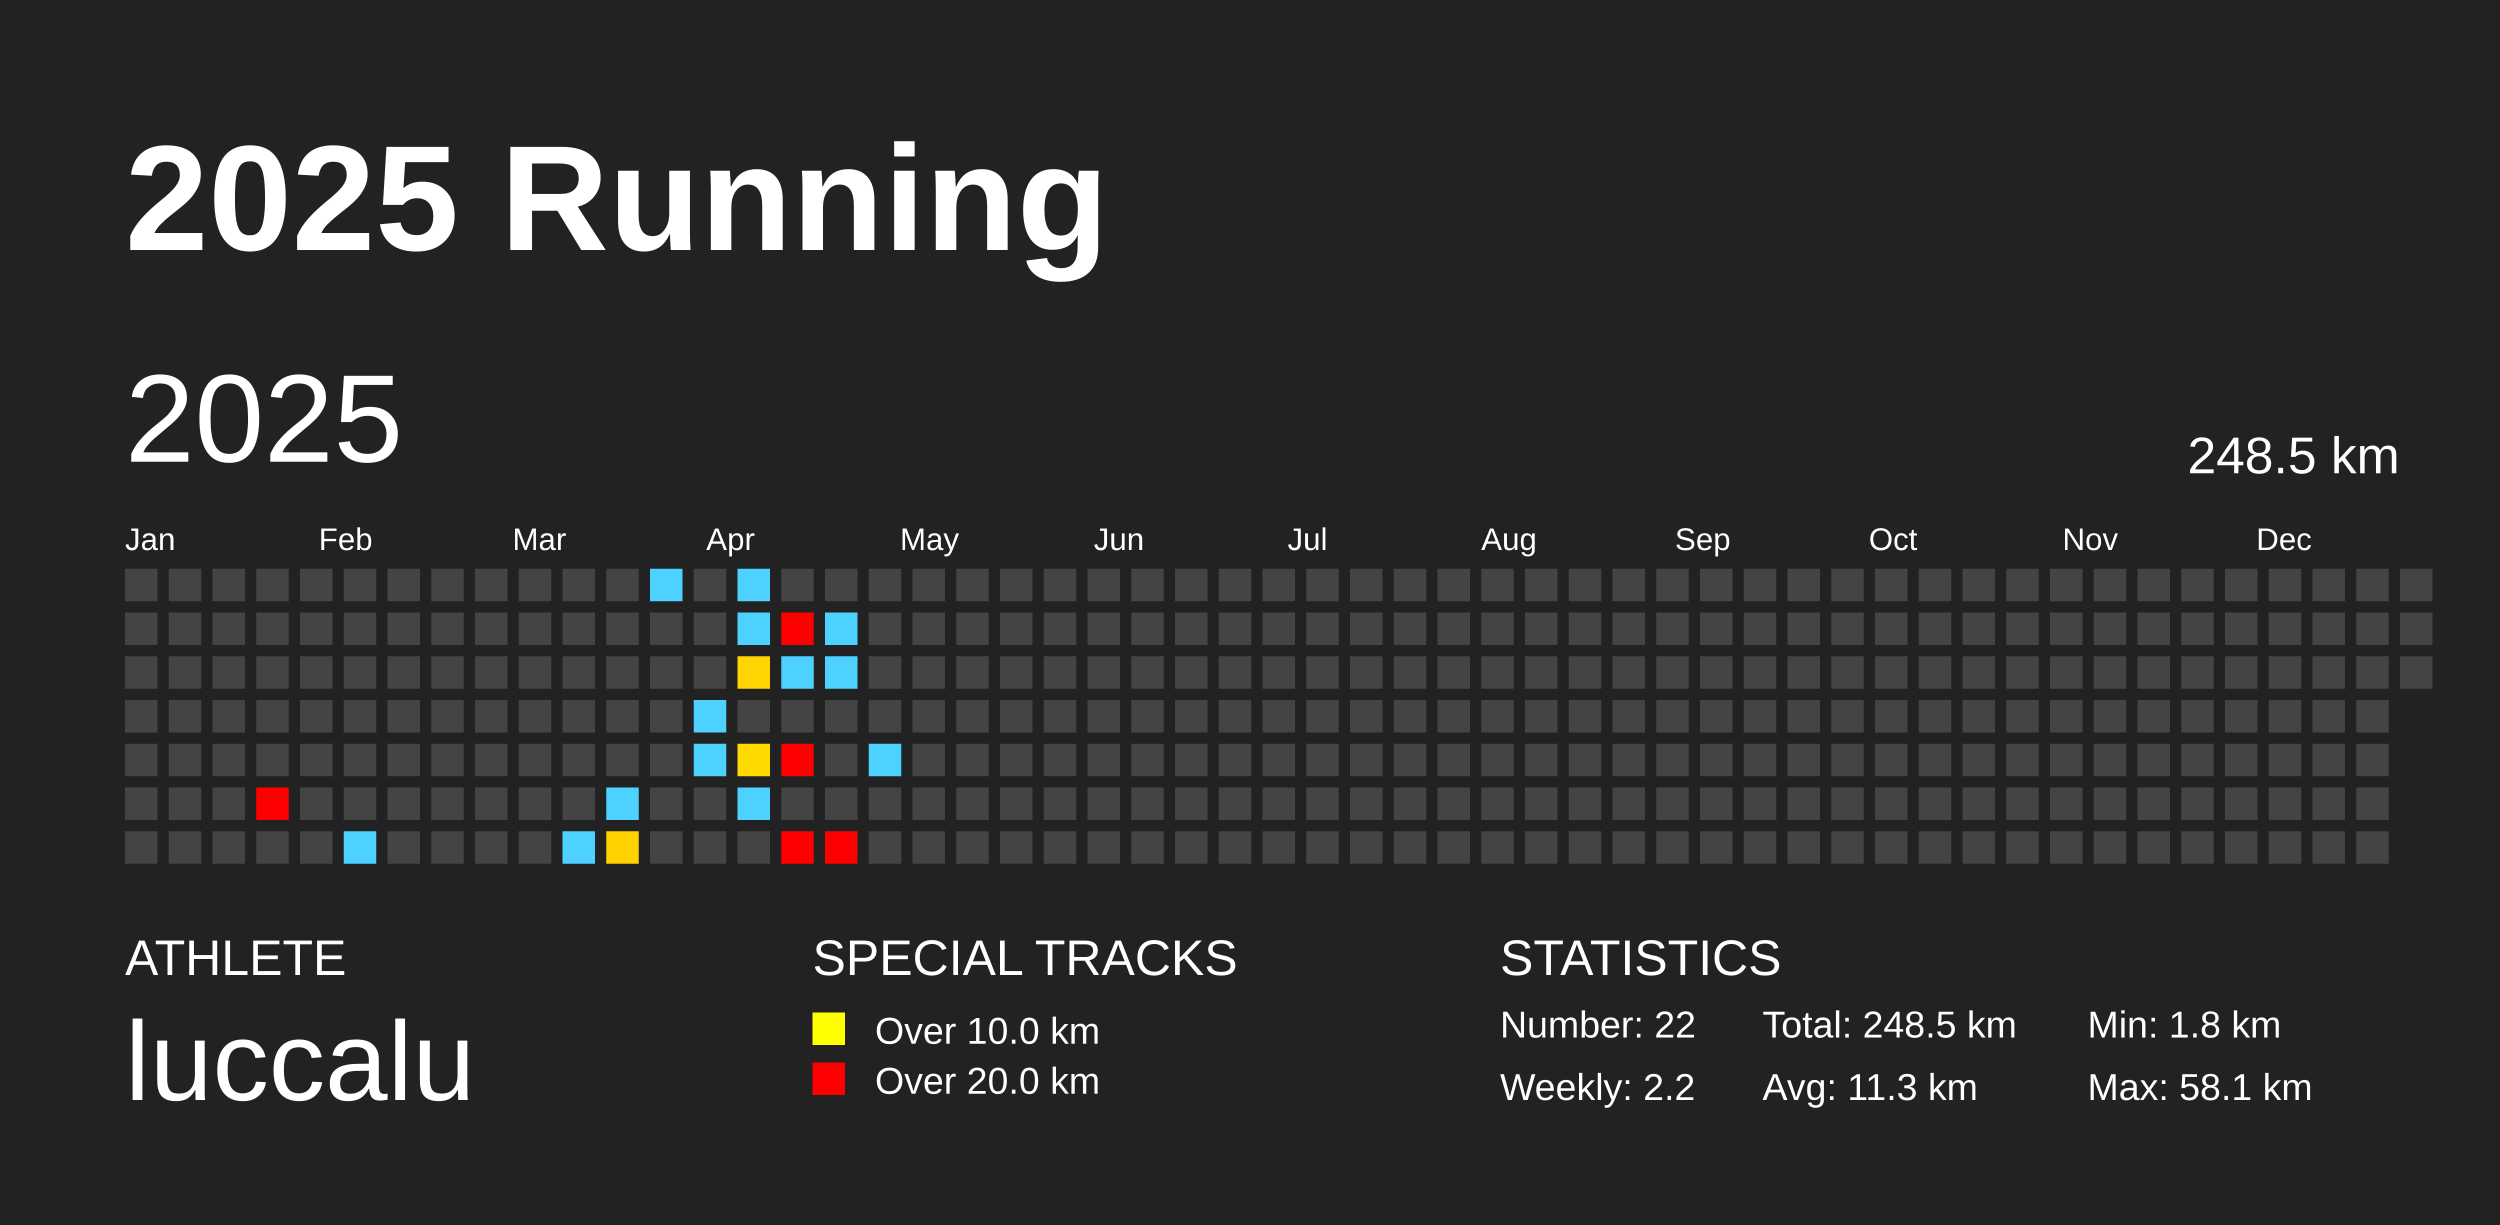
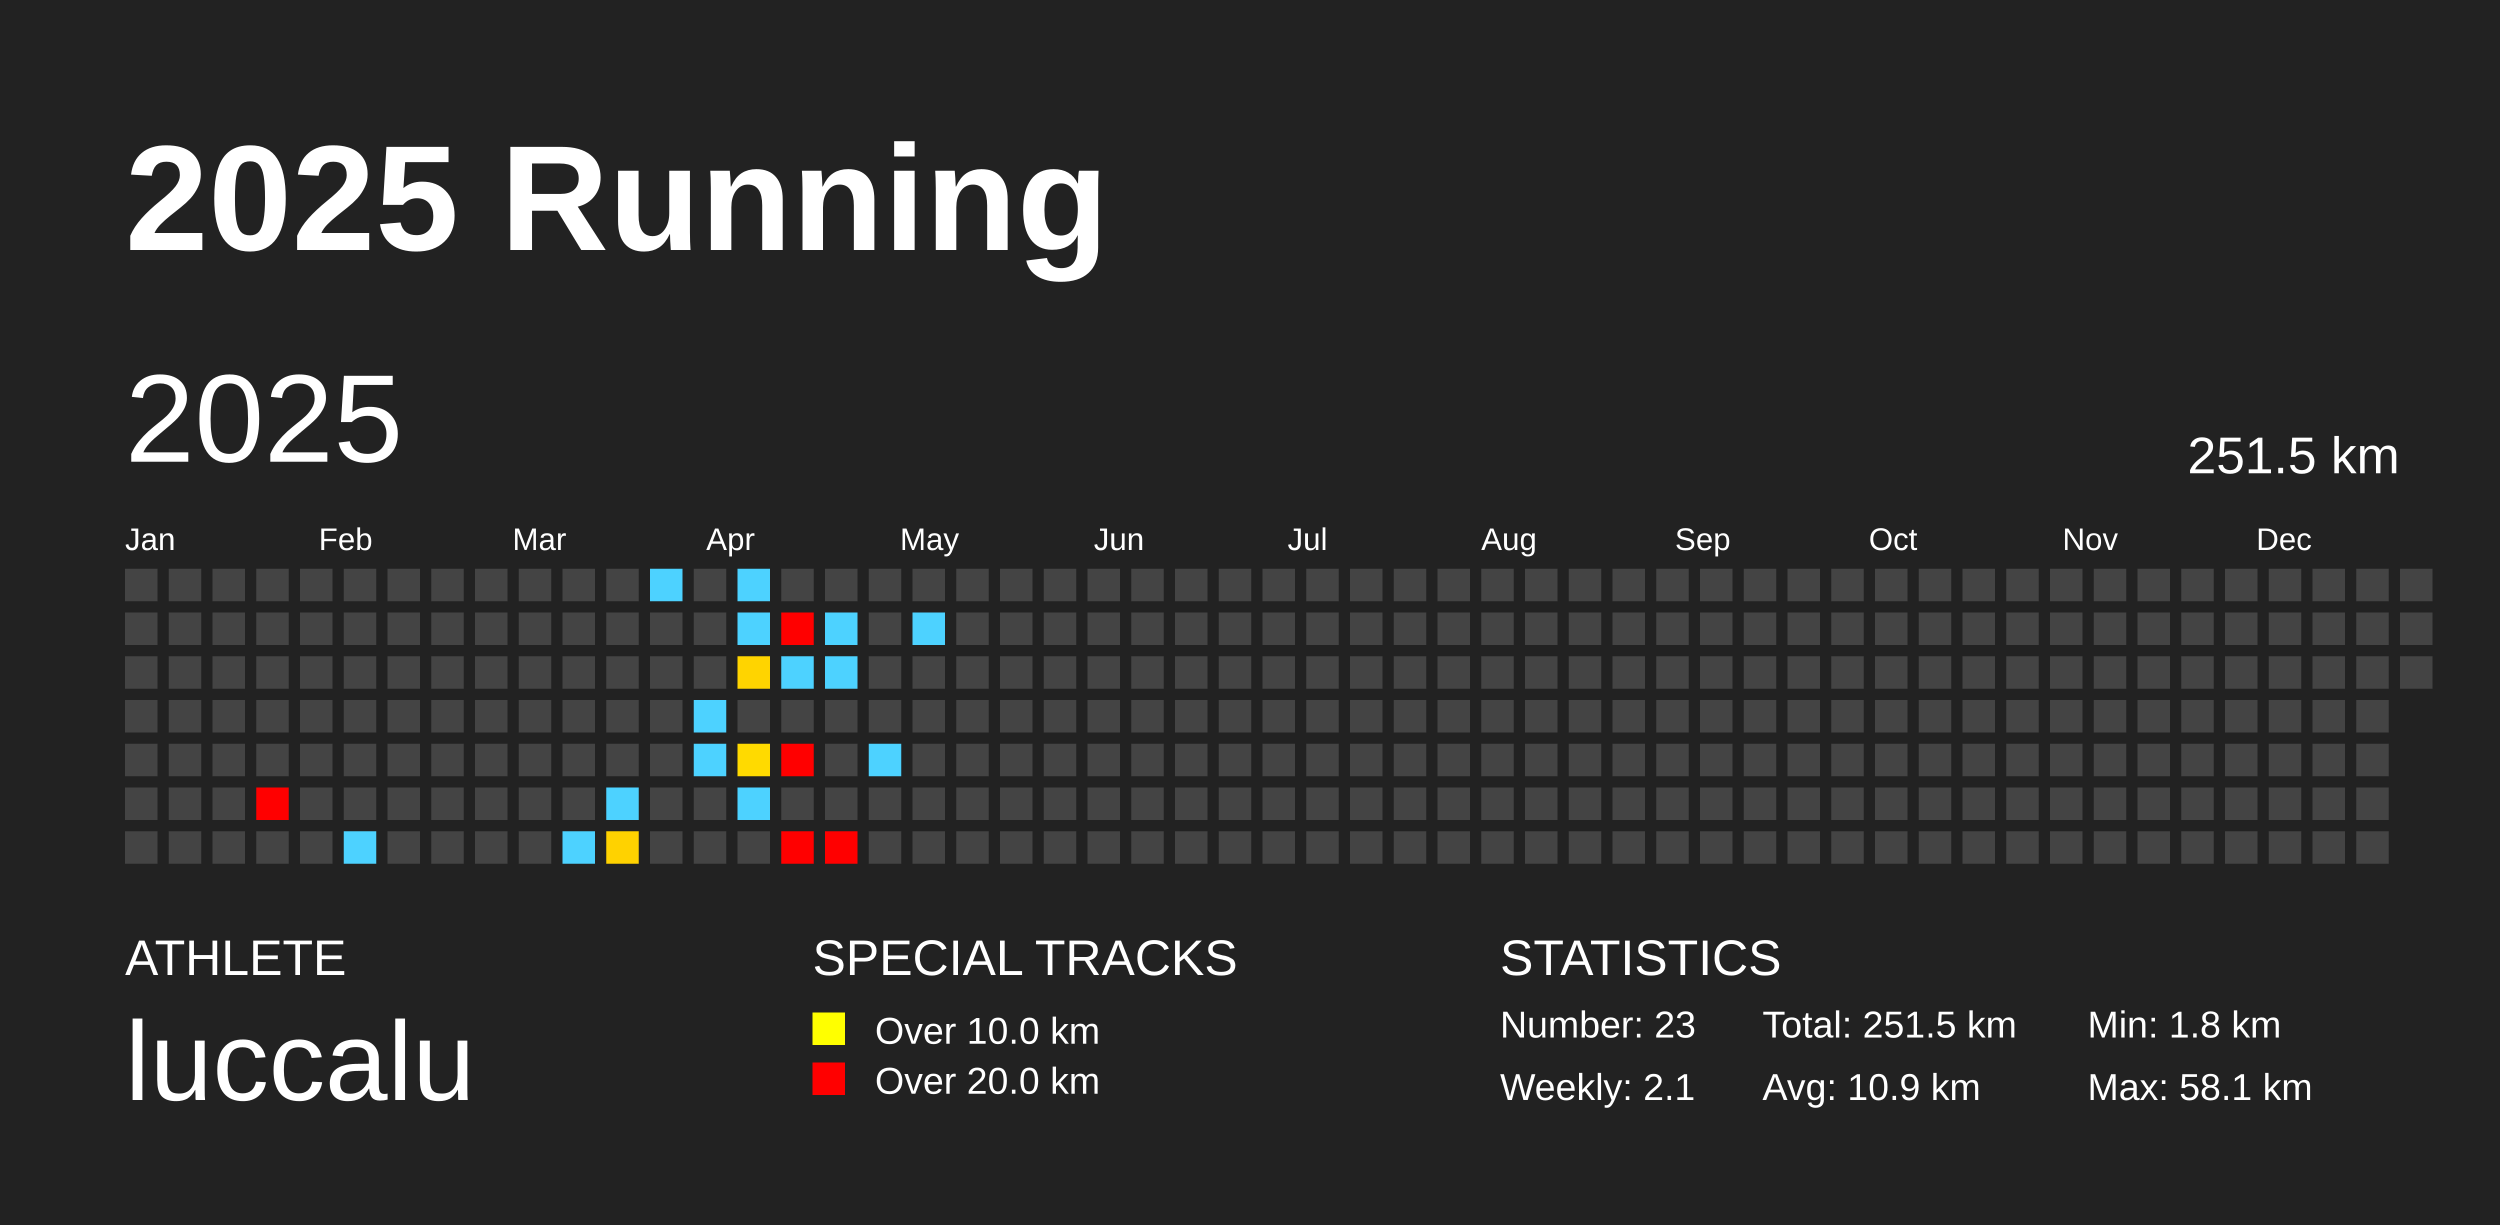
<svg xmlns="http://www.w3.org/2000/svg" baseProfile="full" height="98mm" version="1.1" viewBox="0,0,200,98" width="200mm">
  <defs />
  <rect fill="#222222" height="98" width="200" x="0" y="0" />
  <text fill="#FFFFFF" style="font-size:12px; font-family:Arial; font-weight:bold;" x="10" y="20">2025 Running</text>
  <text fill="#FFFFFF" style="font-size:4px; font-family:Arial" x="10" y="78">ATHLETE</text>
  <text fill="#FFFFFF" style="font-size:9px; font-family:Arial" x="10" y="88">luccalu</text>
  <text fill="#FFFFFF" style="font-size:4px; font-family:Arial" x="65" y="78">SPECIAL TRACKS</text>
  <rect fill="yellow" height="2.6" width="2.6" x="65" y="81" />
  <text fill="#FFFFFF" style="font-size:3px; font-family:Arial" x="70" y="83.5">Over 10.0 km</text>
  <rect fill="red" height="2.6" width="2.6" x="65" y="85" />
  <text fill="#FFFFFF" style="font-size:3px; font-family:Arial" x="70" y="87.5">Over 20.0 km</text>
  <text fill="#FFFFFF" style="font-size:4px; font-family:Arial" x="120" y="78">STATISTICS</text>
-   <text fill="#FFFFFF" style="font-size:3px; font-family:Arial" x="120" y="83">Number: 22</text>
-   <text fill="#FFFFFF" style="font-size:3px; font-family:Arial" x="120" y="88">Weekly: 2.2</text>
-   <text fill="#FFFFFF" style="font-size:3px; font-family:Arial" x="141" y="83">Total: 248.5 km</text>
-   <text fill="#FFFFFF" style="font-size:3px; font-family:Arial" x="141" y="88">Avg: 11.3 km</text>
+   <text fill="#FFFFFF" style="font-size:3px; font-family:Arial" x="120" y="83">Number: 23</text>
+   <text fill="#FFFFFF" style="font-size:3px; font-family:Arial" x="120" y="88">Weekly: 2.1</text>
+   <text fill="#FFFFFF" style="font-size:3px; font-family:Arial" x="141" y="83">Total: 251.5 km</text>
+   <text fill="#FFFFFF" style="font-size:3px; font-family:Arial" x="141" y="88">Avg: 10.9 km</text>
  <text fill="#FFFFFF" style="font-size:3px; font-family:Arial" x="167" y="83">Min: 1.8 km</text>
  <text fill="#FFFFFF" style="font-size:3px; font-family:Arial" x="167" y="88">Max: 58.1 km</text>
  <text dominant-baseline="hanging" fill="#FFFFFF" style="font-size:10.0px; font-family:Arial;" x="10" y="30">2025</text>
-   <text dominant-baseline="hanging" fill="#FFFFFF" style="font-size:4.125px; font-family:Arial;" x="175" y="35">248.5 km</text>
+   <text dominant-baseline="hanging" fill="#FFFFFF" style="font-size:4.125px; font-family:Arial;" x="175" y="35">251.5 km</text>
  <text fill="#FFFFFF" style="font-size:2.5px; font-family:Arial" x="10.0" y="44">Jan</text>
  <text fill="#FFFFFF" style="font-size:2.5px; font-family:Arial" x="25.5" y="44">Feb</text>
  <text fill="#FFFFFF" style="font-size:2.5px; font-family:Arial" x="41.0" y="44">Mar</text>
  <text fill="#FFFFFF" style="font-size:2.5px; font-family:Arial" x="56.5" y="44">Apr</text>
  <text fill="#FFFFFF" style="font-size:2.5px; font-family:Arial" x="72.0" y="44">May</text>
  <text fill="#FFFFFF" style="font-size:2.5px; font-family:Arial" x="87.5" y="44">Jun</text>
  <text fill="#FFFFFF" style="font-size:2.5px; font-family:Arial" x="103.0" y="44">Jul</text>
  <text fill="#FFFFFF" style="font-size:2.5px; font-family:Arial" x="118.5" y="44">Aug</text>
  <text fill="#FFFFFF" style="font-size:2.5px; font-family:Arial" x="134.0" y="44">Sep</text>
  <text fill="#FFFFFF" style="font-size:2.5px; font-family:Arial" x="149.5" y="44">Oct</text>
  <text fill="#FFFFFF" style="font-size:2.5px; font-family:Arial" x="165.0" y="44">Nov</text>
  <text fill="#FFFFFF" style="font-size:2.5px; font-family:Arial" x="180.5" y="44">Dec</text>
  <rect fill="#444444" height="2.6" width="2.6" x="10.0" y="45.5" />
  <rect fill="#444444" height="2.6" width="2.6" x="10.0" y="49.0" />
  <rect fill="#444444" height="2.6" width="2.6" x="10.0" y="52.5" />
  <rect fill="#444444" height="2.6" width="2.6" x="10.0" y="56.0" />
  <rect fill="#444444" height="2.6" width="2.6" x="10.0" y="59.5" />
  <rect fill="#444444" height="2.6" width="2.6" x="10.0" y="63.0" />
  <rect fill="#444444" height="2.6" width="2.6" x="10.0" y="66.5" />
  <rect fill="#444444" height="2.6" width="2.6" x="13.5" y="45.5" />
  <rect fill="#444444" height="2.6" width="2.6" x="13.5" y="49.0" />
  <rect fill="#444444" height="2.6" width="2.6" x="13.5" y="52.5" />
  <rect fill="#444444" height="2.6" width="2.6" x="13.5" y="56.0" />
  <rect fill="#444444" height="2.6" width="2.6" x="13.5" y="59.5" />
  <rect fill="#444444" height="2.6" width="2.6" x="13.5" y="63.0" />
  <rect fill="#444444" height="2.6" width="2.6" x="13.5" y="66.5" />
  <rect fill="#444444" height="2.6" width="2.6" x="17.0" y="45.5" />
  <rect fill="#444444" height="2.6" width="2.6" x="17.0" y="49.0" />
  <rect fill="#444444" height="2.6" width="2.6" x="17.0" y="52.5" />
  <rect fill="#444444" height="2.6" width="2.6" x="17.0" y="56.0" />
  <rect fill="#444444" height="2.6" width="2.6" x="17.0" y="59.5" />
  <rect fill="#444444" height="2.6" width="2.6" x="17.0" y="63.0" />
  <rect fill="#444444" height="2.6" width="2.6" x="17.0" y="66.5" />
  <rect fill="#444444" height="2.6" width="2.6" x="20.5" y="45.5" />
  <rect fill="#444444" height="2.6" width="2.6" x="20.5" y="49.0" />
  <rect fill="#444444" height="2.6" width="2.6" x="20.5" y="52.5" />
  <rect fill="#444444" height="2.6" width="2.6" x="20.5" y="56.0" />
  <rect fill="#444444" height="2.6" width="2.6" x="20.5" y="59.5" />
  <rect fill="red" height="2.6" width="2.6" x="20.5" y="63.0" />
  <rect fill="#444444" height="2.6" width="2.6" x="20.5" y="66.5" />
  <rect fill="#444444" height="2.6" width="2.6" x="24.0" y="45.5" />
  <rect fill="#444444" height="2.6" width="2.6" x="24.0" y="49.0" />
  <rect fill="#444444" height="2.6" width="2.6" x="24.0" y="52.5" />
  <rect fill="#444444" height="2.6" width="2.6" x="24.0" y="56.0" />
  <rect fill="#444444" height="2.6" width="2.6" x="24.0" y="59.5" />
  <rect fill="#444444" height="2.6" width="2.6" x="24.0" y="63.0" />
  <rect fill="#444444" height="2.6" width="2.6" x="24.0" y="66.5" />
  <rect fill="#444444" height="2.6" width="2.6" x="27.5" y="45.5" />
  <rect fill="#444444" height="2.6" width="2.6" x="27.5" y="49.0" />
  <rect fill="#444444" height="2.6" width="2.6" x="27.5" y="52.5" />
  <rect fill="#444444" height="2.6" width="2.6" x="27.5" y="56.0" />
  <rect fill="#444444" height="2.6" width="2.6" x="27.5" y="59.5" />
  <rect fill="#444444" height="2.6" width="2.6" x="27.5" y="63.0" />
  <rect fill="#4dd2ff" height="2.6" width="2.6" x="27.5" y="66.5" />
  <rect fill="#444444" height="2.6" width="2.6" x="31.0" y="45.5" />
  <rect fill="#444444" height="2.6" width="2.6" x="31.0" y="49.0" />
  <rect fill="#444444" height="2.6" width="2.6" x="31.0" y="52.5" />
  <rect fill="#444444" height="2.6" width="2.6" x="31.0" y="56.0" />
  <rect fill="#444444" height="2.6" width="2.6" x="31.0" y="59.5" />
  <rect fill="#444444" height="2.6" width="2.6" x="31.0" y="63.0" />
  <rect fill="#444444" height="2.6" width="2.6" x="31.0" y="66.5" />
  <rect fill="#444444" height="2.6" width="2.6" x="34.5" y="45.5" />
  <rect fill="#444444" height="2.6" width="2.6" x="34.5" y="49.0" />
  <rect fill="#444444" height="2.6" width="2.6" x="34.5" y="52.5" />
  <rect fill="#444444" height="2.6" width="2.6" x="34.5" y="56.0" />
  <rect fill="#444444" height="2.6" width="2.6" x="34.5" y="59.5" />
  <rect fill="#444444" height="2.6" width="2.6" x="34.5" y="63.0" />
  <rect fill="#444444" height="2.6" width="2.6" x="34.5" y="66.5" />
  <rect fill="#444444" height="2.6" width="2.6" x="38.0" y="45.5" />
  <rect fill="#444444" height="2.6" width="2.6" x="38.0" y="49.0" />
  <rect fill="#444444" height="2.6" width="2.6" x="38.0" y="52.5" />
  <rect fill="#444444" height="2.6" width="2.6" x="38.0" y="56.0" />
  <rect fill="#444444" height="2.6" width="2.6" x="38.0" y="59.5" />
  <rect fill="#444444" height="2.6" width="2.6" x="38.0" y="63.0" />
  <rect fill="#444444" height="2.6" width="2.6" x="38.0" y="66.5" />
  <rect fill="#444444" height="2.6" width="2.6" x="41.5" y="45.5" />
  <rect fill="#444444" height="2.6" width="2.6" x="41.5" y="49.0" />
  <rect fill="#444444" height="2.6" width="2.6" x="41.5" y="52.5" />
  <rect fill="#444444" height="2.6" width="2.6" x="41.5" y="56.0" />
  <rect fill="#444444" height="2.6" width="2.6" x="41.5" y="59.5" />
  <rect fill="#444444" height="2.6" width="2.6" x="41.5" y="63.0" />
  <rect fill="#444444" height="2.6" width="2.6" x="41.5" y="66.5" />
  <rect fill="#444444" height="2.6" width="2.6" x="45.0" y="45.5" />
  <rect fill="#444444" height="2.6" width="2.6" x="45.0" y="49.0" />
  <rect fill="#444444" height="2.6" width="2.6" x="45.0" y="52.5" />
  <rect fill="#444444" height="2.6" width="2.6" x="45.0" y="56.0" />
  <rect fill="#444444" height="2.6" width="2.6" x="45.0" y="59.5" />
  <rect fill="#444444" height="2.6" width="2.6" x="45.0" y="63.0" />
  <rect fill="#4dd2ff" height="2.6" width="2.6" x="45.0" y="66.5" />
  <rect fill="#444444" height="2.6" width="2.6" x="48.5" y="45.5" />
  <rect fill="#444444" height="2.6" width="2.6" x="48.5" y="49.0" />
  <rect fill="#444444" height="2.6" width="2.6" x="48.5" y="52.5" />
  <rect fill="#444444" height="2.6" width="2.6" x="48.5" y="56.0" />
  <rect fill="#444444" height="2.6" width="2.6" x="48.5" y="59.5" />
  <rect fill="#4dd2ff" height="2.6" width="2.6" x="48.5" y="63.0" />
  <rect fill="#ffd200" height="2.6" width="2.6" x="48.5" y="66.5" />
  <rect fill="#4dd2ff" height="2.6" width="2.6" x="52.0" y="45.5" />
  <rect fill="#444444" height="2.6" width="2.6" x="52.0" y="49.0" />
  <rect fill="#444444" height="2.6" width="2.6" x="52.0" y="52.5" />
  <rect fill="#444444" height="2.6" width="2.6" x="52.0" y="56.0" />
  <rect fill="#444444" height="2.6" width="2.6" x="52.0" y="59.5" />
  <rect fill="#444444" height="2.6" width="2.6" x="52.0" y="63.0" />
  <rect fill="#444444" height="2.6" width="2.6" x="52.0" y="66.5" />
  <rect fill="#444444" height="2.6" width="2.6" x="55.5" y="45.5" />
  <rect fill="#444444" height="2.6" width="2.6" x="55.5" y="49.0" />
  <rect fill="#444444" height="2.6" width="2.6" x="55.5" y="52.5" />
  <rect fill="#4dd2ff" height="2.6" width="2.6" x="55.5" y="56.0" />
  <rect fill="#4dd2ff" height="2.6" width="2.6" x="55.5" y="59.5" />
  <rect fill="#444444" height="2.6" width="2.6" x="55.5" y="63.0" />
  <rect fill="#444444" height="2.6" width="2.6" x="55.5" y="66.5" />
  <rect fill="#4dd2ff" height="2.6" width="2.6" x="59.0" y="45.5" />
  <rect fill="#4dd2ff" height="2.6" width="2.6" x="59.0" y="49.0" />
  <rect fill="#ffd400" height="2.6" width="2.6" x="59.0" y="52.5" />
  <rect fill="#444444" height="2.6" width="2.6" x="59.0" y="56.0" />
  <rect fill="#ffda00" height="2.6" width="2.6" x="59.0" y="59.5" />
  <rect fill="#4dd2ff" height="2.6" width="2.6" x="59.0" y="63.0" />
  <rect fill="#444444" height="2.6" width="2.6" x="59.0" y="66.5" />
  <rect fill="#444444" height="2.6" width="2.6" x="62.5" y="45.5" />
  <rect fill="red" height="2.6" width="2.6" x="62.5" y="49.0" />
  <rect fill="#4dd2ff" height="2.6" width="2.6" x="62.5" y="52.5" />
  <rect fill="#444444" height="2.6" width="2.6" x="62.5" y="56.0" />
  <rect fill="red" height="2.6" width="2.6" x="62.5" y="59.5" />
  <rect fill="#444444" height="2.6" width="2.6" x="62.5" y="63.0" />
  <rect fill="red" height="2.6" width="2.6" x="62.5" y="66.5" />
  <rect fill="#444444" height="2.6" width="2.6" x="66.0" y="45.5" />
  <rect fill="#4dd2ff" height="2.6" width="2.6" x="66.0" y="49.0" />
  <rect fill="#4dd2ff" height="2.6" width="2.6" x="66.0" y="52.5" />
  <rect fill="#444444" height="2.6" width="2.6" x="66.0" y="56.0" />
  <rect fill="#444444" height="2.6" width="2.6" x="66.0" y="59.5" />
  <rect fill="#444444" height="2.6" width="2.6" x="66.0" y="63.0" />
  <rect fill="red" height="2.6" width="2.6" x="66.0" y="66.5" />
  <rect fill="#444444" height="2.6" width="2.6" x="69.5" y="45.5" />
  <rect fill="#444444" height="2.6" width="2.6" x="69.5" y="49.0" />
  <rect fill="#444444" height="2.6" width="2.6" x="69.5" y="52.5" />
  <rect fill="#444444" height="2.6" width="2.6" x="69.5" y="56.0" />
  <rect fill="#4dd2ff" height="2.6" width="2.6" x="69.5" y="59.5" />
  <rect fill="#444444" height="2.6" width="2.6" x="69.5" y="63.0" />
  <rect fill="#444444" height="2.6" width="2.6" x="69.5" y="66.5" />
  <rect fill="#444444" height="2.6" width="2.6" x="73.0" y="45.5" />
-   <rect fill="#444444" height="2.6" width="2.6" x="73.0" y="49.0" />
+   <rect fill="#4dd2ff" height="2.6" width="2.6" x="73.0" y="49.0" />
  <rect fill="#444444" height="2.6" width="2.6" x="73.0" y="52.5" />
  <rect fill="#444444" height="2.6" width="2.6" x="73.0" y="56.0" />
  <rect fill="#444444" height="2.6" width="2.6" x="73.0" y="59.5" />
  <rect fill="#444444" height="2.6" width="2.6" x="73.0" y="63.0" />
  <rect fill="#444444" height="2.6" width="2.6" x="73.0" y="66.5" />
  <rect fill="#444444" height="2.6" width="2.6" x="76.5" y="45.5" />
  <rect fill="#444444" height="2.6" width="2.6" x="76.5" y="49.0" />
  <rect fill="#444444" height="2.6" width="2.6" x="76.5" y="52.5" />
  <rect fill="#444444" height="2.6" width="2.6" x="76.5" y="56.0" />
  <rect fill="#444444" height="2.6" width="2.6" x="76.5" y="59.5" />
  <rect fill="#444444" height="2.6" width="2.6" x="76.5" y="63.0" />
  <rect fill="#444444" height="2.6" width="2.6" x="76.5" y="66.5" />
  <rect fill="#444444" height="2.6" width="2.6" x="80.0" y="45.5" />
  <rect fill="#444444" height="2.6" width="2.6" x="80.0" y="49.0" />
  <rect fill="#444444" height="2.6" width="2.6" x="80.0" y="52.5" />
  <rect fill="#444444" height="2.6" width="2.6" x="80.0" y="56.0" />
  <rect fill="#444444" height="2.6" width="2.6" x="80.0" y="59.5" />
  <rect fill="#444444" height="2.6" width="2.6" x="80.0" y="63.0" />
  <rect fill="#444444" height="2.6" width="2.6" x="80.0" y="66.5" />
  <rect fill="#444444" height="2.6" width="2.6" x="83.5" y="45.5" />
  <rect fill="#444444" height="2.6" width="2.6" x="83.5" y="49.0" />
  <rect fill="#444444" height="2.6" width="2.6" x="83.5" y="52.5" />
  <rect fill="#444444" height="2.6" width="2.6" x="83.5" y="56.0" />
  <rect fill="#444444" height="2.6" width="2.6" x="83.5" y="59.5" />
  <rect fill="#444444" height="2.6" width="2.6" x="83.5" y="63.0" />
  <rect fill="#444444" height="2.6" width="2.6" x="83.5" y="66.5" />
  <rect fill="#444444" height="2.6" width="2.6" x="87.0" y="45.5" />
  <rect fill="#444444" height="2.6" width="2.6" x="87.0" y="49.0" />
  <rect fill="#444444" height="2.6" width="2.6" x="87.0" y="52.5" />
  <rect fill="#444444" height="2.6" width="2.6" x="87.0" y="56.0" />
  <rect fill="#444444" height="2.6" width="2.6" x="87.0" y="59.5" />
  <rect fill="#444444" height="2.6" width="2.6" x="87.0" y="63.0" />
  <rect fill="#444444" height="2.6" width="2.6" x="87.0" y="66.5" />
  <rect fill="#444444" height="2.6" width="2.6" x="90.5" y="45.5" />
  <rect fill="#444444" height="2.6" width="2.6" x="90.5" y="49.0" />
  <rect fill="#444444" height="2.6" width="2.6" x="90.5" y="52.5" />
  <rect fill="#444444" height="2.6" width="2.6" x="90.5" y="56.0" />
  <rect fill="#444444" height="2.6" width="2.6" x="90.5" y="59.5" />
  <rect fill="#444444" height="2.6" width="2.6" x="90.5" y="63.0" />
  <rect fill="#444444" height="2.6" width="2.6" x="90.5" y="66.5" />
  <rect fill="#444444" height="2.6" width="2.6" x="94.0" y="45.5" />
  <rect fill="#444444" height="2.6" width="2.6" x="94.0" y="49.0" />
  <rect fill="#444444" height="2.6" width="2.6" x="94.0" y="52.5" />
  <rect fill="#444444" height="2.6" width="2.6" x="94.0" y="56.0" />
  <rect fill="#444444" height="2.6" width="2.6" x="94.0" y="59.5" />
  <rect fill="#444444" height="2.6" width="2.6" x="94.0" y="63.0" />
  <rect fill="#444444" height="2.6" width="2.6" x="94.0" y="66.5" />
  <rect fill="#444444" height="2.6" width="2.6" x="97.5" y="45.5" />
  <rect fill="#444444" height="2.6" width="2.6" x="97.5" y="49.0" />
  <rect fill="#444444" height="2.6" width="2.6" x="97.5" y="52.5" />
  <rect fill="#444444" height="2.6" width="2.6" x="97.5" y="56.0" />
  <rect fill="#444444" height="2.6" width="2.6" x="97.5" y="59.5" />
  <rect fill="#444444" height="2.6" width="2.6" x="97.5" y="63.0" />
  <rect fill="#444444" height="2.6" width="2.6" x="97.5" y="66.5" />
  <rect fill="#444444" height="2.6" width="2.6" x="101.0" y="45.5" />
  <rect fill="#444444" height="2.6" width="2.6" x="101.0" y="49.0" />
  <rect fill="#444444" height="2.6" width="2.6" x="101.0" y="52.5" />
  <rect fill="#444444" height="2.6" width="2.6" x="101.0" y="56.0" />
  <rect fill="#444444" height="2.6" width="2.6" x="101.0" y="59.5" />
  <rect fill="#444444" height="2.6" width="2.6" x="101.0" y="63.0" />
  <rect fill="#444444" height="2.6" width="2.6" x="101.0" y="66.5" />
  <rect fill="#444444" height="2.6" width="2.6" x="104.5" y="45.5" />
  <rect fill="#444444" height="2.6" width="2.6" x="104.5" y="49.0" />
  <rect fill="#444444" height="2.6" width="2.6" x="104.5" y="52.5" />
  <rect fill="#444444" height="2.6" width="2.6" x="104.5" y="56.0" />
  <rect fill="#444444" height="2.6" width="2.6" x="104.5" y="59.5" />
  <rect fill="#444444" height="2.6" width="2.6" x="104.5" y="63.0" />
  <rect fill="#444444" height="2.6" width="2.6" x="104.5" y="66.5" />
  <rect fill="#444444" height="2.6" width="2.6" x="108.0" y="45.5" />
  <rect fill="#444444" height="2.6" width="2.6" x="108.0" y="49.0" />
  <rect fill="#444444" height="2.6" width="2.6" x="108.0" y="52.5" />
  <rect fill="#444444" height="2.6" width="2.6" x="108.0" y="56.0" />
  <rect fill="#444444" height="2.6" width="2.6" x="108.0" y="59.5" />
  <rect fill="#444444" height="2.6" width="2.6" x="108.0" y="63.0" />
  <rect fill="#444444" height="2.6" width="2.6" x="108.0" y="66.5" />
  <rect fill="#444444" height="2.6" width="2.6" x="111.5" y="45.5" />
  <rect fill="#444444" height="2.6" width="2.6" x="111.5" y="49.0" />
  <rect fill="#444444" height="2.6" width="2.6" x="111.5" y="52.5" />
  <rect fill="#444444" height="2.6" width="2.6" x="111.5" y="56.0" />
  <rect fill="#444444" height="2.6" width="2.6" x="111.5" y="59.5" />
  <rect fill="#444444" height="2.6" width="2.6" x="111.5" y="63.0" />
  <rect fill="#444444" height="2.6" width="2.6" x="111.5" y="66.5" />
  <rect fill="#444444" height="2.6" width="2.6" x="115.0" y="45.5" />
  <rect fill="#444444" height="2.6" width="2.6" x="115.0" y="49.0" />
  <rect fill="#444444" height="2.6" width="2.6" x="115.0" y="52.5" />
  <rect fill="#444444" height="2.6" width="2.6" x="115.0" y="56.0" />
  <rect fill="#444444" height="2.6" width="2.6" x="115.0" y="59.5" />
  <rect fill="#444444" height="2.6" width="2.6" x="115.0" y="63.0" />
  <rect fill="#444444" height="2.6" width="2.6" x="115.0" y="66.5" />
  <rect fill="#444444" height="2.6" width="2.6" x="118.5" y="45.5" />
  <rect fill="#444444" height="2.6" width="2.6" x="118.5" y="49.0" />
  <rect fill="#444444" height="2.6" width="2.6" x="118.5" y="52.5" />
  <rect fill="#444444" height="2.6" width="2.6" x="118.5" y="56.0" />
  <rect fill="#444444" height="2.6" width="2.6" x="118.5" y="59.5" />
  <rect fill="#444444" height="2.6" width="2.6" x="118.5" y="63.0" />
  <rect fill="#444444" height="2.6" width="2.6" x="118.5" y="66.5" />
  <rect fill="#444444" height="2.6" width="2.6" x="122.0" y="45.5" />
  <rect fill="#444444" height="2.6" width="2.6" x="122.0" y="49.0" />
  <rect fill="#444444" height="2.6" width="2.6" x="122.0" y="52.5" />
  <rect fill="#444444" height="2.6" width="2.6" x="122.0" y="56.0" />
  <rect fill="#444444" height="2.6" width="2.6" x="122.0" y="59.5" />
  <rect fill="#444444" height="2.6" width="2.6" x="122.0" y="63.0" />
  <rect fill="#444444" height="2.6" width="2.6" x="122.0" y="66.5" />
  <rect fill="#444444" height="2.6" width="2.6" x="125.5" y="45.5" />
  <rect fill="#444444" height="2.6" width="2.6" x="125.5" y="49.0" />
  <rect fill="#444444" height="2.6" width="2.6" x="125.5" y="52.5" />
  <rect fill="#444444" height="2.6" width="2.6" x="125.5" y="56.0" />
  <rect fill="#444444" height="2.6" width="2.6" x="125.5" y="59.5" />
  <rect fill="#444444" height="2.6" width="2.6" x="125.5" y="63.0" />
  <rect fill="#444444" height="2.6" width="2.6" x="125.5" y="66.5" />
  <rect fill="#444444" height="2.6" width="2.6" x="129.0" y="45.5" />
  <rect fill="#444444" height="2.6" width="2.6" x="129.0" y="49.0" />
  <rect fill="#444444" height="2.6" width="2.6" x="129.0" y="52.5" />
  <rect fill="#444444" height="2.6" width="2.6" x="129.0" y="56.0" />
  <rect fill="#444444" height="2.6" width="2.6" x="129.0" y="59.5" />
  <rect fill="#444444" height="2.6" width="2.6" x="129.0" y="63.0" />
  <rect fill="#444444" height="2.6" width="2.6" x="129.0" y="66.5" />
  <rect fill="#444444" height="2.6" width="2.6" x="132.5" y="45.5" />
  <rect fill="#444444" height="2.6" width="2.6" x="132.5" y="49.0" />
  <rect fill="#444444" height="2.6" width="2.6" x="132.5" y="52.5" />
  <rect fill="#444444" height="2.6" width="2.6" x="132.5" y="56.0" />
  <rect fill="#444444" height="2.6" width="2.6" x="132.5" y="59.5" />
  <rect fill="#444444" height="2.6" width="2.6" x="132.5" y="63.0" />
  <rect fill="#444444" height="2.6" width="2.6" x="132.5" y="66.5" />
  <rect fill="#444444" height="2.6" width="2.6" x="136.0" y="45.5" />
  <rect fill="#444444" height="2.6" width="2.6" x="136.0" y="49.0" />
  <rect fill="#444444" height="2.6" width="2.6" x="136.0" y="52.5" />
  <rect fill="#444444" height="2.6" width="2.6" x="136.0" y="56.0" />
  <rect fill="#444444" height="2.6" width="2.6" x="136.0" y="59.5" />
  <rect fill="#444444" height="2.6" width="2.6" x="136.0" y="63.0" />
  <rect fill="#444444" height="2.6" width="2.6" x="136.0" y="66.5" />
  <rect fill="#444444" height="2.6" width="2.6" x="139.5" y="45.5" />
  <rect fill="#444444" height="2.6" width="2.6" x="139.5" y="49.0" />
  <rect fill="#444444" height="2.6" width="2.6" x="139.5" y="52.5" />
  <rect fill="#444444" height="2.6" width="2.6" x="139.5" y="56.0" />
  <rect fill="#444444" height="2.6" width="2.6" x="139.5" y="59.5" />
  <rect fill="#444444" height="2.6" width="2.6" x="139.5" y="63.0" />
  <rect fill="#444444" height="2.6" width="2.6" x="139.5" y="66.5" />
  <rect fill="#444444" height="2.6" width="2.6" x="143.0" y="45.5" />
  <rect fill="#444444" height="2.6" width="2.6" x="143.0" y="49.0" />
  <rect fill="#444444" height="2.6" width="2.6" x="143.0" y="52.5" />
  <rect fill="#444444" height="2.6" width="2.6" x="143.0" y="56.0" />
  <rect fill="#444444" height="2.6" width="2.6" x="143.0" y="59.5" />
  <rect fill="#444444" height="2.6" width="2.6" x="143.0" y="63.0" />
  <rect fill="#444444" height="2.6" width="2.6" x="143.0" y="66.5" />
  <rect fill="#444444" height="2.6" width="2.6" x="146.5" y="45.5" />
  <rect fill="#444444" height="2.6" width="2.6" x="146.5" y="49.0" />
  <rect fill="#444444" height="2.6" width="2.6" x="146.5" y="52.5" />
  <rect fill="#444444" height="2.6" width="2.6" x="146.5" y="56.0" />
  <rect fill="#444444" height="2.6" width="2.6" x="146.5" y="59.5" />
  <rect fill="#444444" height="2.6" width="2.6" x="146.5" y="63.0" />
  <rect fill="#444444" height="2.6" width="2.6" x="146.5" y="66.5" />
  <rect fill="#444444" height="2.6" width="2.6" x="150.0" y="45.5" />
  <rect fill="#444444" height="2.6" width="2.6" x="150.0" y="49.0" />
  <rect fill="#444444" height="2.6" width="2.6" x="150.0" y="52.5" />
  <rect fill="#444444" height="2.6" width="2.6" x="150.0" y="56.0" />
  <rect fill="#444444" height="2.6" width="2.6" x="150.0" y="59.5" />
  <rect fill="#444444" height="2.6" width="2.6" x="150.0" y="63.0" />
  <rect fill="#444444" height="2.6" width="2.6" x="150.0" y="66.5" />
  <rect fill="#444444" height="2.6" width="2.6" x="153.5" y="45.5" />
  <rect fill="#444444" height="2.6" width="2.6" x="153.5" y="49.0" />
  <rect fill="#444444" height="2.6" width="2.6" x="153.5" y="52.5" />
  <rect fill="#444444" height="2.6" width="2.6" x="153.5" y="56.0" />
  <rect fill="#444444" height="2.6" width="2.6" x="153.5" y="59.5" />
  <rect fill="#444444" height="2.6" width="2.6" x="153.5" y="63.0" />
  <rect fill="#444444" height="2.6" width="2.6" x="153.5" y="66.5" />
  <rect fill="#444444" height="2.6" width="2.6" x="157.0" y="45.5" />
  <rect fill="#444444" height="2.6" width="2.6" x="157.0" y="49.0" />
  <rect fill="#444444" height="2.6" width="2.6" x="157.0" y="52.5" />
  <rect fill="#444444" height="2.6" width="2.6" x="157.0" y="56.0" />
  <rect fill="#444444" height="2.6" width="2.6" x="157.0" y="59.5" />
  <rect fill="#444444" height="2.6" width="2.6" x="157.0" y="63.0" />
  <rect fill="#444444" height="2.6" width="2.6" x="157.0" y="66.5" />
  <rect fill="#444444" height="2.6" width="2.6" x="160.5" y="45.5" />
  <rect fill="#444444" height="2.6" width="2.6" x="160.5" y="49.0" />
  <rect fill="#444444" height="2.6" width="2.6" x="160.5" y="52.5" />
  <rect fill="#444444" height="2.6" width="2.6" x="160.5" y="56.0" />
  <rect fill="#444444" height="2.6" width="2.6" x="160.5" y="59.5" />
  <rect fill="#444444" height="2.6" width="2.6" x="160.5" y="63.0" />
  <rect fill="#444444" height="2.6" width="2.6" x="160.5" y="66.5" />
  <rect fill="#444444" height="2.6" width="2.6" x="164.0" y="45.5" />
  <rect fill="#444444" height="2.6" width="2.6" x="164.0" y="49.0" />
  <rect fill="#444444" height="2.6" width="2.6" x="164.0" y="52.5" />
  <rect fill="#444444" height="2.6" width="2.6" x="164.0" y="56.0" />
  <rect fill="#444444" height="2.6" width="2.6" x="164.0" y="59.5" />
  <rect fill="#444444" height="2.6" width="2.6" x="164.0" y="63.0" />
  <rect fill="#444444" height="2.6" width="2.6" x="164.0" y="66.5" />
  <rect fill="#444444" height="2.6" width="2.6" x="167.5" y="45.5" />
  <rect fill="#444444" height="2.6" width="2.6" x="167.5" y="49.0" />
  <rect fill="#444444" height="2.6" width="2.6" x="167.5" y="52.5" />
  <rect fill="#444444" height="2.6" width="2.6" x="167.5" y="56.0" />
  <rect fill="#444444" height="2.6" width="2.6" x="167.5" y="59.5" />
  <rect fill="#444444" height="2.6" width="2.6" x="167.5" y="63.0" />
  <rect fill="#444444" height="2.6" width="2.6" x="167.5" y="66.5" />
  <rect fill="#444444" height="2.6" width="2.6" x="171.0" y="45.5" />
  <rect fill="#444444" height="2.6" width="2.6" x="171.0" y="49.0" />
  <rect fill="#444444" height="2.6" width="2.6" x="171.0" y="52.5" />
  <rect fill="#444444" height="2.6" width="2.6" x="171.0" y="56.0" />
  <rect fill="#444444" height="2.6" width="2.6" x="171.0" y="59.5" />
  <rect fill="#444444" height="2.6" width="2.6" x="171.0" y="63.0" />
  <rect fill="#444444" height="2.6" width="2.6" x="171.0" y="66.5" />
  <rect fill="#444444" height="2.6" width="2.6" x="174.5" y="45.5" />
  <rect fill="#444444" height="2.6" width="2.6" x="174.5" y="49.0" />
  <rect fill="#444444" height="2.6" width="2.6" x="174.5" y="52.5" />
  <rect fill="#444444" height="2.6" width="2.6" x="174.5" y="56.0" />
  <rect fill="#444444" height="2.6" width="2.6" x="174.5" y="59.5" />
  <rect fill="#444444" height="2.6" width="2.6" x="174.5" y="63.0" />
  <rect fill="#444444" height="2.6" width="2.6" x="174.5" y="66.5" />
  <rect fill="#444444" height="2.6" width="2.6" x="178.0" y="45.5" />
  <rect fill="#444444" height="2.6" width="2.6" x="178.0" y="49.0" />
  <rect fill="#444444" height="2.6" width="2.6" x="178.0" y="52.5" />
  <rect fill="#444444" height="2.6" width="2.6" x="178.0" y="56.0" />
  <rect fill="#444444" height="2.6" width="2.6" x="178.0" y="59.5" />
  <rect fill="#444444" height="2.6" width="2.6" x="178.0" y="63.0" />
  <rect fill="#444444" height="2.6" width="2.6" x="178.0" y="66.5" />
  <rect fill="#444444" height="2.6" width="2.6" x="181.5" y="45.5" />
  <rect fill="#444444" height="2.6" width="2.6" x="181.5" y="49.0" />
  <rect fill="#444444" height="2.6" width="2.6" x="181.5" y="52.5" />
  <rect fill="#444444" height="2.6" width="2.6" x="181.5" y="56.0" />
  <rect fill="#444444" height="2.6" width="2.6" x="181.5" y="59.5" />
  <rect fill="#444444" height="2.6" width="2.6" x="181.5" y="63.0" />
  <rect fill="#444444" height="2.6" width="2.6" x="181.5" y="66.5" />
  <rect fill="#444444" height="2.6" width="2.6" x="185.0" y="45.5" />
  <rect fill="#444444" height="2.6" width="2.6" x="185.0" y="49.0" />
  <rect fill="#444444" height="2.6" width="2.6" x="185.0" y="52.5" />
  <rect fill="#444444" height="2.6" width="2.6" x="185.0" y="56.0" />
  <rect fill="#444444" height="2.6" width="2.6" x="185.0" y="59.5" />
  <rect fill="#444444" height="2.6" width="2.6" x="185.0" y="63.0" />
  <rect fill="#444444" height="2.6" width="2.6" x="185.0" y="66.5" />
  <rect fill="#444444" height="2.6" width="2.6" x="188.5" y="45.5" />
  <rect fill="#444444" height="2.6" width="2.6" x="188.5" y="49.0" />
  <rect fill="#444444" height="2.6" width="2.6" x="188.5" y="52.5" />
  <rect fill="#444444" height="2.6" width="2.6" x="188.5" y="56.0" />
  <rect fill="#444444" height="2.6" width="2.6" x="188.5" y="59.5" />
  <rect fill="#444444" height="2.6" width="2.6" x="188.5" y="63.0" />
  <rect fill="#444444" height="2.6" width="2.6" x="188.5" y="66.5" />
  <rect fill="#444444" height="2.6" width="2.6" x="192.0" y="45.5" />
  <rect fill="#444444" height="2.6" width="2.6" x="192.0" y="49.0" />
  <rect fill="#444444" height="2.6" width="2.6" x="192.0" y="52.5" />
</svg>
